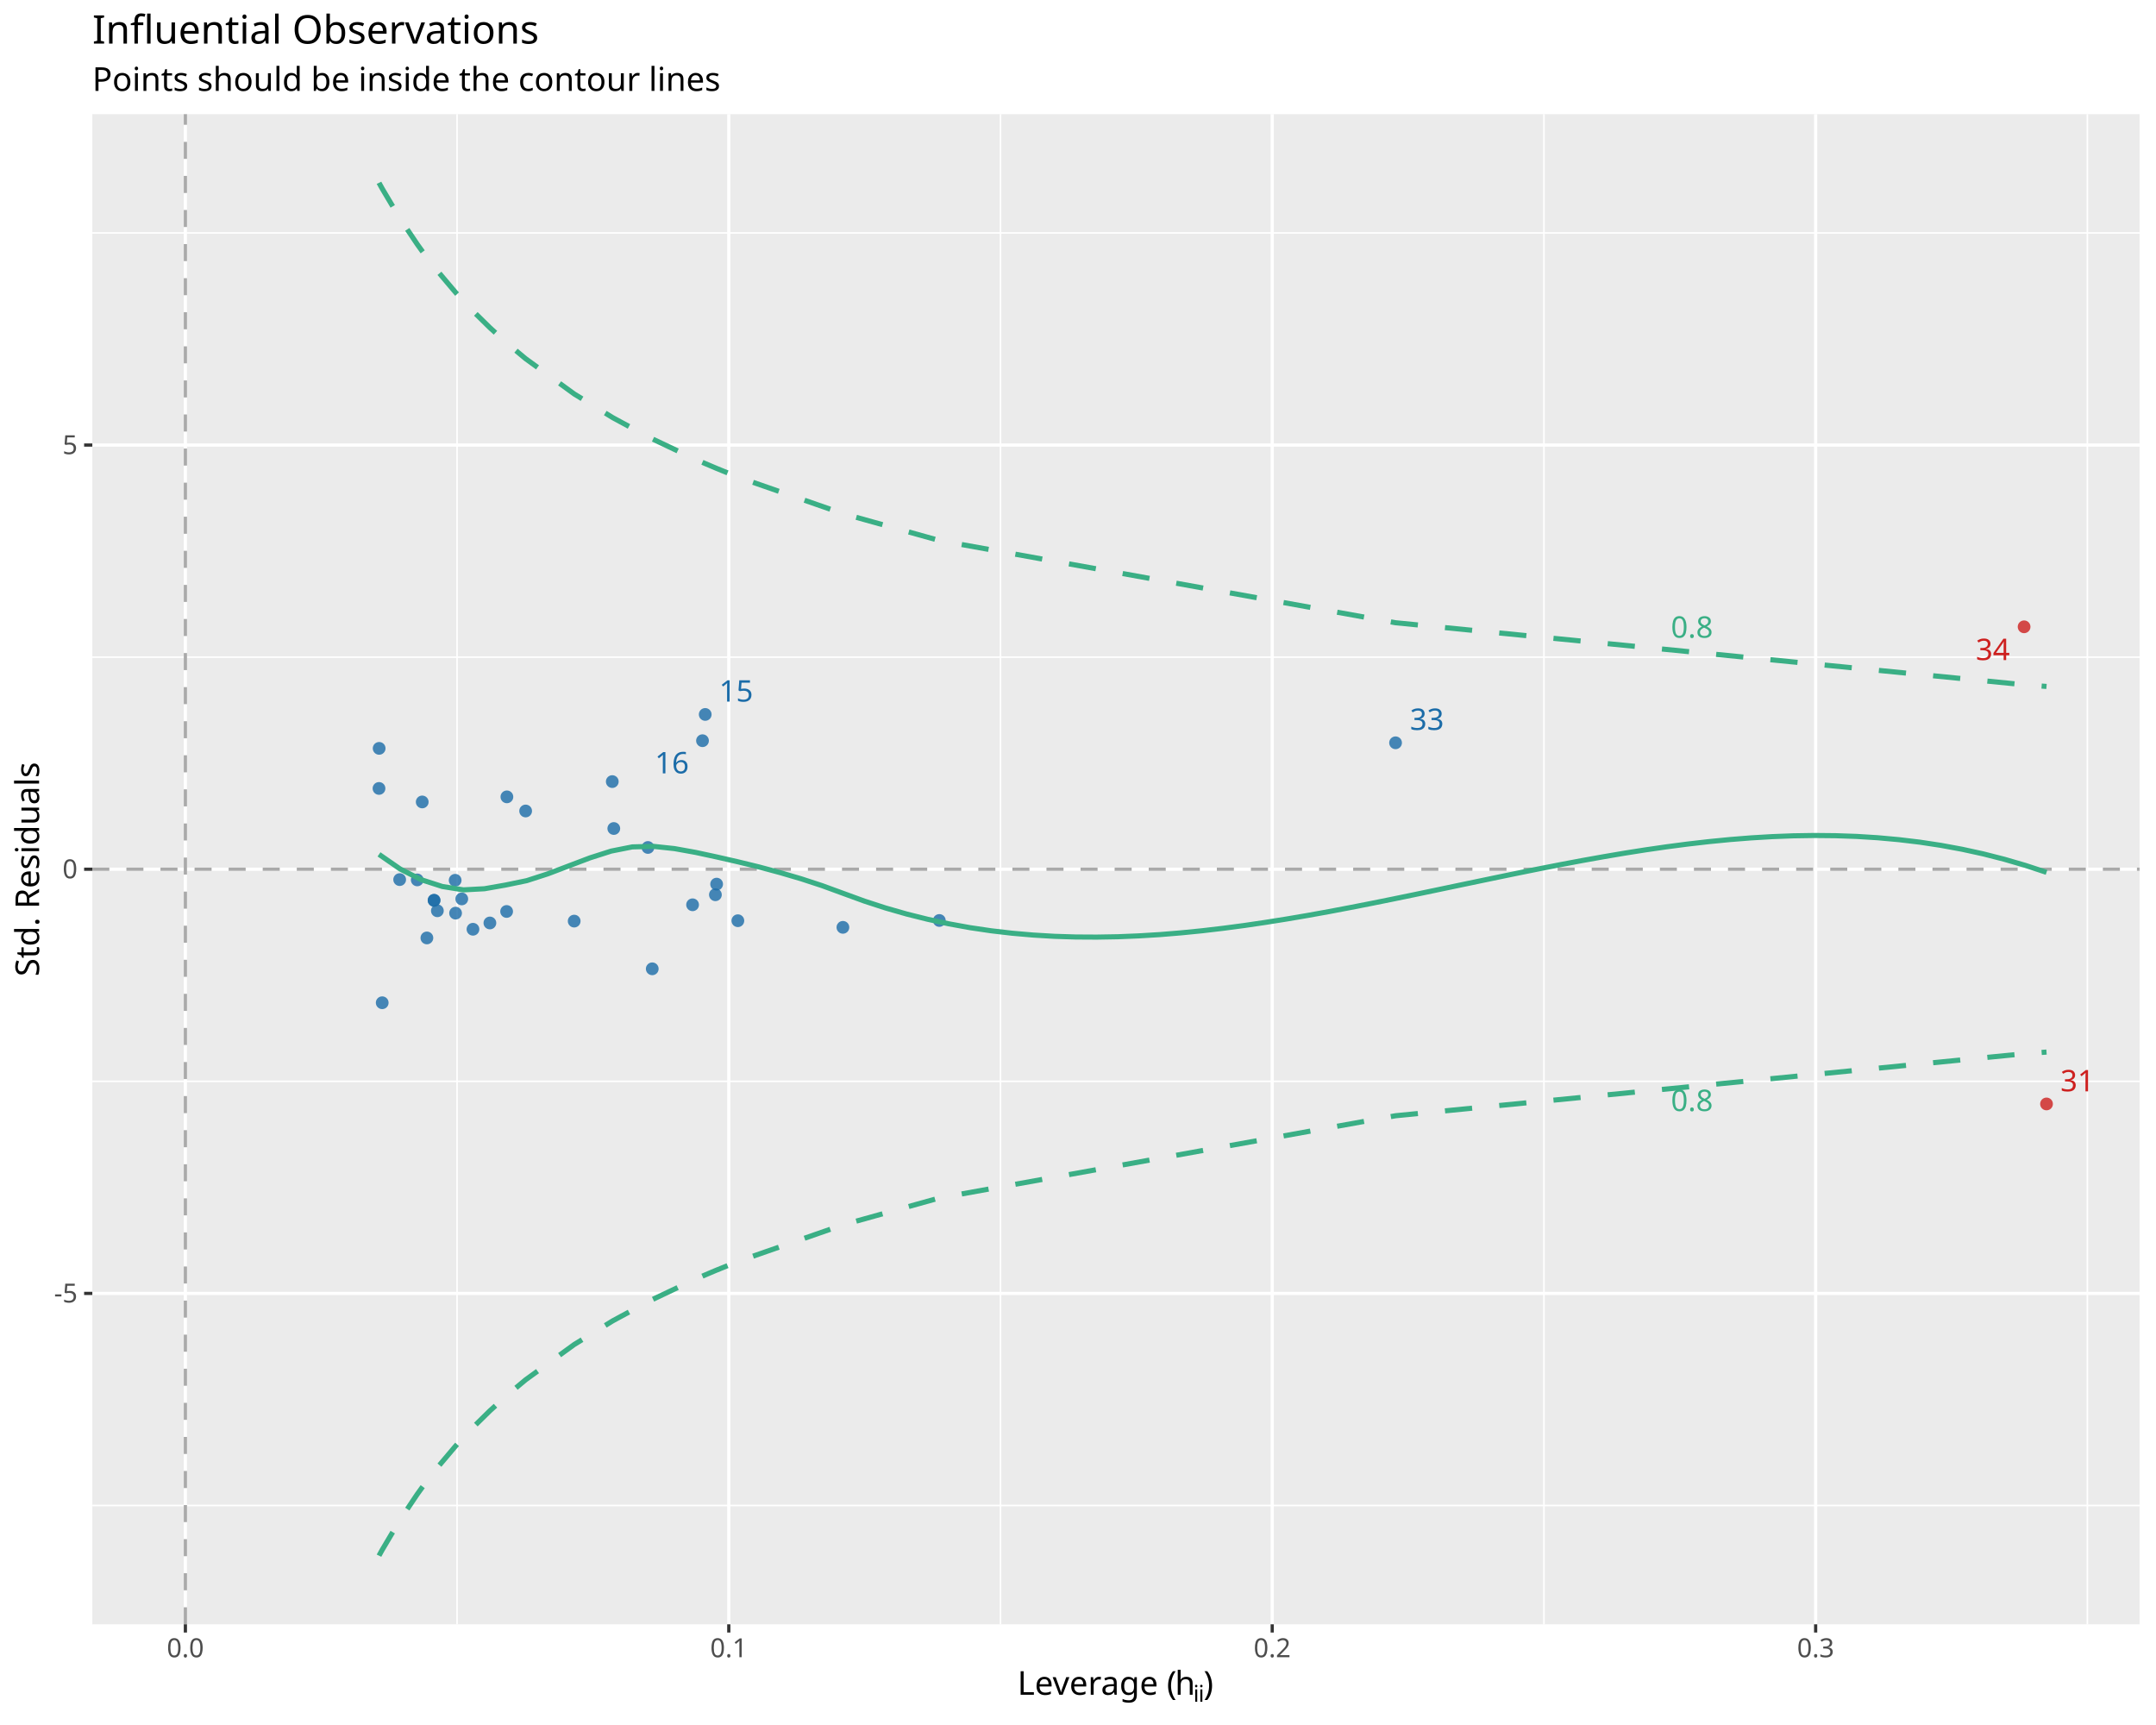
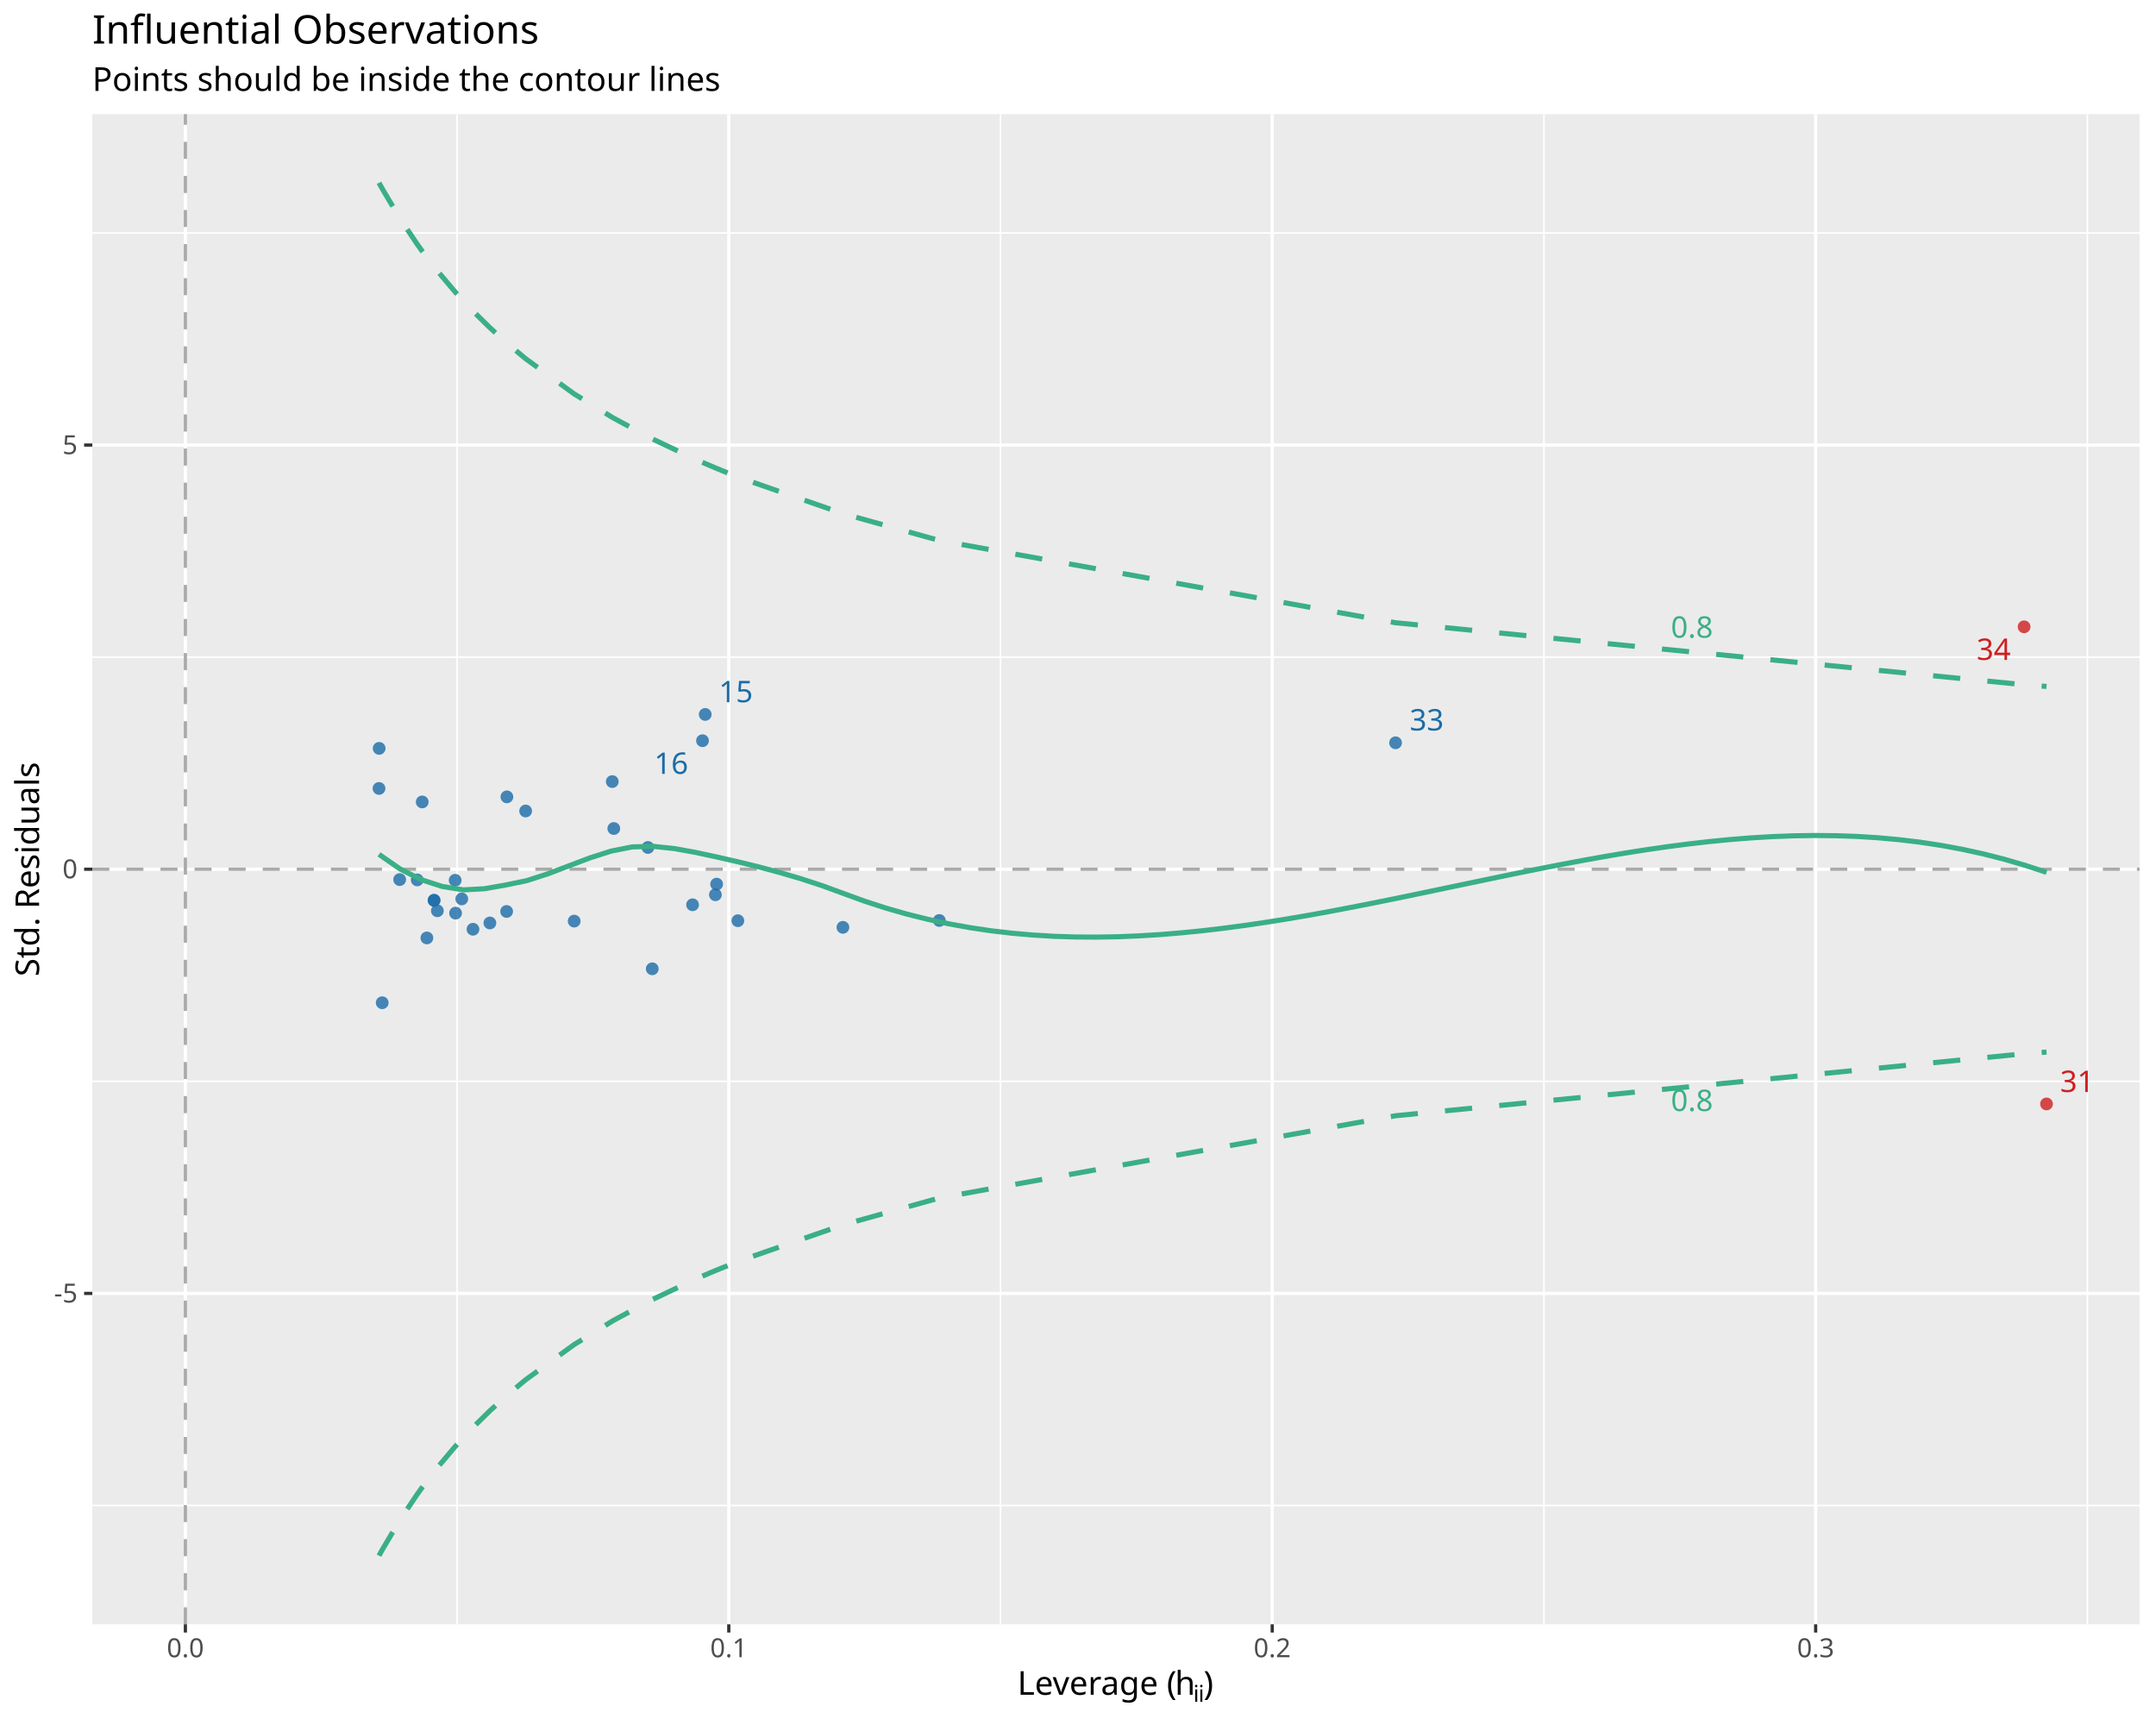
<svg xmlns="http://www.w3.org/2000/svg" class="svglite" data-engine-version="2.0" width="720.00pt" height="576.00pt" viewBox="0 0 720.00 576.00">
  <defs>
    <style type="text/css">
    .svglite line, .svglite polyline, .svglite polygon, .svglite path, .svglite rect, .svglite circle {
      fill: none;
      stroke: #000000;
      stroke-linecap: round;
      stroke-linejoin: round;
      stroke-miterlimit: 10.00;
    }
  </style>
  </defs>
  <rect width="100%" height="100%" style="stroke: none; fill: #FFFFFF;" />
  <defs>
    <clipPath id="cpMC4wMHw3MjAuMDB8MC4wMHw1NzYuMDA=">
      <rect x="0.00" y="0.00" width="720.00" height="576.00" />
    </clipPath>
  </defs>
  <g clip-path="url(#cpMC4wMHw3MjAuMDB8MC4wMHw1NzYuMDA=)">
    <rect x="0.00" y="0.00" width="720.00" height="576.00" style="stroke-width: 1.07; stroke: #FFFFFF; fill: #FFFFFF;" />
  </g>
  <defs>
    <clipPath id="cpMzAuODN8NzE0LjUyfDM4LjEyfDU0Mi4zOQ==">
      <rect x="30.83" y="38.12" width="683.69" height="504.27" />
    </clipPath>
  </defs>
  <g clip-path="url(#cpMzAuODN8NzE0LjUyfDM4LjEyfDU0Mi4zOQ==)">
    <rect x="30.83" y="38.12" width="683.69" height="504.27" style="stroke-width: 1.07; stroke: none; fill: #EBEBEB;" />
    <polyline points="30.83,502.71 714.52,502.71 " style="stroke-width: 0.53; stroke: #FFFFFF; stroke-linecap: butt;" />
    <polyline points="30.83,361.07 714.52,361.07 " style="stroke-width: 0.53; stroke: #FFFFFF; stroke-linecap: butt;" />
    <polyline points="30.83,219.43 714.52,219.43 " style="stroke-width: 0.53; stroke: #FFFFFF; stroke-linecap: butt;" />
    <polyline points="30.83,77.79 714.52,77.79 " style="stroke-width: 0.53; stroke: #FFFFFF; stroke-linecap: butt;" />
    <polyline points="152.64,542.39 152.64,38.12 " style="stroke-width: 0.53; stroke: #FFFFFF; stroke-linecap: butt;" />
    <polyline points="334.12,542.39 334.12,38.12 " style="stroke-width: 0.53; stroke: #FFFFFF; stroke-linecap: butt;" />
    <polyline points="515.60,542.39 515.60,38.12 " style="stroke-width: 0.53; stroke: #FFFFFF; stroke-linecap: butt;" />
    <polyline points="697.08,542.39 697.08,38.12 " style="stroke-width: 0.53; stroke: #FFFFFF; stroke-linecap: butt;" />
    <polyline points="30.83,431.89 714.52,431.89 " style="stroke-width: 1.07; stroke: #FFFFFF; stroke-linecap: butt;" />
    <polyline points="30.83,290.25 714.52,290.25 " style="stroke-width: 1.07; stroke: #FFFFFF; stroke-linecap: butt;" />
    <polyline points="30.83,148.61 714.52,148.61 " style="stroke-width: 1.07; stroke: #FFFFFF; stroke-linecap: butt;" />
    <polyline points="61.91,542.39 61.91,38.12 " style="stroke-width: 1.07; stroke: #FFFFFF; stroke-linecap: butt;" />
    <polyline points="243.38,542.39 243.38,38.12 " style="stroke-width: 1.07; stroke: #FFFFFF; stroke-linecap: butt;" />
    <polyline points="424.86,542.39 424.86,38.12 " style="stroke-width: 1.07; stroke: #FFFFFF; stroke-linecap: butt;" />
    <polyline points="606.34,542.39 606.34,38.12 " style="stroke-width: 1.07; stroke: #FFFFFF; stroke-linecap: butt;" />
    <circle cx="144.96" cy="300.63" r="2.13" style="stroke-width: 0.00; stroke: none; fill: #1B6CA8; fill-opacity: 0.80;" />
    <circle cx="144.96" cy="300.63" r="2.13" style="stroke-width: 0.00; stroke: none; fill: #1B6CA8; fill-opacity: 0.80;" />
    <circle cx="157.95" cy="310.29" r="2.13" style="stroke-width: 0.00; stroke: none; fill: #1B6CA8; fill-opacity: 0.80;" />
    <circle cx="141.00" cy="267.78" r="2.13" style="stroke-width: 0.00; stroke: none; fill: #1B6CA8; fill-opacity: 0.80;" />
    <circle cx="126.57" cy="263.27" r="2.13" style="stroke-width: 0.00; stroke: none; fill: #1B6CA8; fill-opacity: 0.80;" />
    <circle cx="204.98" cy="276.65" r="2.13" style="stroke-width: 0.00; stroke: none; fill: #1B6CA8; fill-opacity: 0.80;" />
    <circle cx="239.32" cy="295.22" r="2.13" style="stroke-width: 0.00; stroke: none; fill: #1B6CA8; fill-opacity: 0.80;" />
    <circle cx="216.38" cy="282.98" r="2.13" style="stroke-width: 0.00; stroke: none; fill: #1B6CA8; fill-opacity: 0.80;" />
    <circle cx="154.21" cy="300.16" r="2.13" style="stroke-width: 0.00; stroke: none; fill: #1B6CA8; fill-opacity: 0.80;" />
    <circle cx="146.06" cy="304.12" r="2.13" style="stroke-width: 0.00; stroke: none; fill: #1B6CA8; fill-opacity: 0.80;" />
    <circle cx="169.19" cy="304.35" r="2.13" style="stroke-width: 0.00; stroke: none; fill: #1B6CA8; fill-opacity: 0.80;" />
    <circle cx="139.34" cy="293.81" r="2.13" style="stroke-width: 0.00; stroke: none; fill: #1B6CA8; fill-opacity: 0.80;" />
    <circle cx="133.47" cy="293.71" r="2.13" style="stroke-width: 0.00; stroke: none; fill: #1B6CA8; fill-opacity: 0.80;" />
    <circle cx="152.00" cy="293.94" r="2.13" style="stroke-width: 0.00; stroke: none; fill: #1B6CA8; fill-opacity: 0.80;" />
    <circle cx="235.51" cy="238.56" r="2.13" style="stroke-width: 0.00; stroke: none; fill: #1B6CA8; fill-opacity: 0.80;" />
    <circle cx="234.60" cy="247.33" r="2.13" style="stroke-width: 0.00; stroke: none; fill: #1B6CA8; fill-opacity: 0.80;" />
    <circle cx="204.47" cy="260.98" r="2.13" style="stroke-width: 0.00; stroke: none; fill: #1B6CA8; fill-opacity: 0.80;" />
    <circle cx="246.41" cy="307.44" r="2.13" style="stroke-width: 0.00; stroke: none; fill: #1B6CA8; fill-opacity: 0.80;" />
    <circle cx="231.29" cy="302.12" r="2.13" style="stroke-width: 0.00; stroke: none; fill: #1B6CA8; fill-opacity: 0.80;" />
    <circle cx="281.49" cy="309.65" r="2.13" style="stroke-width: 0.00; stroke: none; fill: #1B6CA8; fill-opacity: 0.80;" />
    <circle cx="163.60" cy="308.19" r="2.13" style="stroke-width: 0.00; stroke: none; fill: #1B6CA8; fill-opacity: 0.80;" />
    <circle cx="169.28" cy="266.08" r="2.13" style="stroke-width: 0.00; stroke: none; fill: #1B6CA8; fill-opacity: 0.80;" />
    <circle cx="175.54" cy="270.80" r="2.13" style="stroke-width: 0.00; stroke: none; fill: #1B6CA8; fill-opacity: 0.80;" />
    <circle cx="238.91" cy="298.77" r="2.13" style="stroke-width: 0.00; stroke: none; fill: #1B6CA8; fill-opacity: 0.80;" />
    <circle cx="126.62" cy="249.89" r="2.13" style="stroke-width: 0.00; stroke: none; fill: #1B6CA8; fill-opacity: 0.80;" />
    <circle cx="191.75" cy="307.57" r="2.13" style="stroke-width: 0.00; stroke: none; fill: #1B6CA8; fill-opacity: 0.80;" />
    <circle cx="152.14" cy="304.91" r="2.13" style="stroke-width: 0.00; stroke: none; fill: #1B6CA8; fill-opacity: 0.80;" />
    <circle cx="217.82" cy="323.50" r="2.13" style="stroke-width: 0.00; stroke: none; fill: #1B6CA8; fill-opacity: 0.80;" />
    <circle cx="313.69" cy="307.36" r="2.13" style="stroke-width: 0.00; stroke: none; fill: #1B6CA8; fill-opacity: 0.80;" />
    <circle cx="127.64" cy="334.83" r="2.13" style="stroke-width: 0.00; stroke: none; fill: #1B6CA8; fill-opacity: 0.80;" />
    <circle cx="683.44" cy="368.62" r="2.13" style="stroke-width: 0.00; stroke: none; fill: #CD201F; fill-opacity: 0.80;" />
    <circle cx="142.56" cy="313.19" r="2.13" style="stroke-width: 0.00; stroke: none; fill: #1B6CA8; fill-opacity: 0.80;" />
    <circle cx="466.05" cy="248.03" r="2.13" style="stroke-width: 0.00; stroke: none; fill: #1B6CA8; fill-opacity: 0.80;" />
    <circle cx="675.95" cy="209.30" r="2.13" style="stroke-width: 0.00; stroke: none; fill: #CD201F; fill-opacity: 0.80;" />
    <line x1="61.91" y1="542.39" x2="61.91" y2="38.12" style="stroke-width: 1.07; stroke: #A9A9A9; stroke-dasharray: 5.69,5.69; stroke-linecap: butt;" />
    <line x1="30.83" y1="290.25" x2="714.52" y2="290.25" style="stroke-width: 1.07; stroke: #A9A9A9; stroke-dasharray: 5.69,5.69; stroke-linecap: butt;" />
    <polyline points="126.57,285.28 133.62,290.16 140.66,293.74 147.71,296.01 154.76,297.14 161.81,296.76 168.86,295.52 175.91,294.06 182.96,291.78 190.01,289.11 197.06,286.44 204.11,284.19 211.16,282.79 218.20,282.61 225.25,283.36 232.30,284.63 239.35,286.15 246.40,287.76 253.45,289.48 260.50,291.37 267.55,293.44 274.60,295.75 281.65,298.33 288.70,300.90 295.74,303.19 302.79,305.21 309.84,306.97 316.89,308.48 323.94,309.76 330.99,310.80 338.04,311.62 345.09,312.23 352.14,312.65 359.19,312.87 366.23,312.91 373.28,312.79 380.33,312.50 387.38,312.07 394.43,311.49 401.48,310.79 408.53,309.96 415.58,309.03 422.63,307.99 429.68,306.87 436.73,305.67 443.77,304.40 450.82,303.06 457.87,301.68 464.92,300.26 471.97,298.81 479.02,297.34 486.07,295.86 493.12,294.39 500.17,292.92 507.22,291.47 514.27,290.05 521.31,288.68 528.36,287.35 535.41,286.09 542.46,284.89 549.51,283.78 556.56,282.76 563.61,281.84 570.66,281.03 577.71,280.34 584.76,279.78 591.81,279.36 598.85,279.09 605.90,278.98 612.95,279.05 620.00,279.29 627.05,279.73 634.10,280.37 641.15,281.21 648.20,282.28 655.25,283.58 662.30,285.12 669.35,286.92 676.39,288.97 683.44,291.29 " style="stroke-width: 1.71; stroke: #3AAF85; stroke-linecap: butt;" />
-     <text x="665.51" y="220.41" text-anchor="middle" style="font-size: 9.96px; fill: #CD201F; font-family: sans;" textLength="11.08px" lengthAdjust="spacingAndGlyphs">34</text>
-     <text x="693.77" y="364.41" text-anchor="middle" style="font-size: 9.96px; fill: #CD201F; font-family: sans;" textLength="11.08px" lengthAdjust="spacingAndGlyphs">31</text>
-     <text x="476.54" y="243.73" text-anchor="middle" style="font-size: 9.96px; fill: #1B6CA8; font-family: sans;" textLength="11.08px" lengthAdjust="spacingAndGlyphs">33</text>
-     <text x="245.83" y="234.27" text-anchor="middle" style="font-size: 9.96px; fill: #1B6CA8; font-family: sans;" textLength="11.08px" lengthAdjust="spacingAndGlyphs">15</text>
-     <text x="224.38" y="258.24" text-anchor="middle" style="font-size: 9.96px; fill: #1B6CA8; font-family: sans;" textLength="11.08px" lengthAdjust="spacingAndGlyphs">16</text>
+     <text x="665.80" y="220.35" text-anchor="middle" style="font-size: 9.96px; fill: #CD201F; font-family: sans;" textLength="11.08px" lengthAdjust="spacingAndGlyphs">34</text>
+     <text x="693.69" y="364.63" text-anchor="middle" style="font-size: 9.96px; fill: #CD201F; font-family: sans;" textLength="11.08px" lengthAdjust="spacingAndGlyphs">31</text>
+     <text x="476.46" y="243.91" text-anchor="middle" style="font-size: 9.96px; fill: #1B6CA8; font-family: sans;" textLength="11.08px" lengthAdjust="spacingAndGlyphs">33</text>
+     <text x="245.75" y="234.48" text-anchor="middle" style="font-size: 9.96px; fill: #1B6CA8; font-family: sans;" textLength="11.08px" lengthAdjust="spacingAndGlyphs">15</text>
+     <text x="224.15" y="258.41" text-anchor="middle" style="font-size: 9.96px; fill: #1B6CA8; font-family: sans;" textLength="11.08px" lengthAdjust="spacingAndGlyphs">16</text>
    <polyline points="126.57,61.04 126.62,61.14 127.64,62.99 133.47,72.81 139.34,81.56 141.00,83.87 142.56,85.96 144.96,89.07 144.96,89.07 146.06,90.45 152.00,97.48 152.14,97.64 154.21,99.92 157.95,103.87 163.60,109.42 169.19,114.49 169.28,114.56 175.54,119.78 191.75,131.54 204.47,139.36 204.98,139.65 216.38,145.81 217.82,146.54 231.29,152.93 234.60,154.39 235.51,154.79 238.91,156.23 239.32,156.41 246.41,159.29 281.49,171.50 313.69,180.48 466.05,207.94 675.95,228.64 683.44,229.21 " style="stroke-width: 1.71; stroke: #3AAF85; stroke-dasharray: 9.10,9.10; stroke-linecap: butt;" />
    <polyline points="126.57,519.46 126.62,519.36 127.64,517.51 133.47,507.69 139.34,498.94 141.00,496.64 142.56,494.54 144.96,491.44 144.96,491.44 146.06,490.05 152.00,483.02 152.14,482.86 154.21,480.58 157.95,476.63 163.60,471.08 169.19,466.02 169.28,465.94 175.54,460.72 191.75,448.96 204.47,441.14 204.98,440.85 216.38,434.69 217.82,433.96 231.29,427.57 234.60,426.11 235.51,425.71 238.91,424.27 239.32,424.10 246.41,421.22 281.49,409.00 313.69,400.02 466.05,372.56 675.95,351.86 683.44,351.30 " style="stroke-width: 1.71; stroke: #3AAF85; stroke-dasharray: 9.10,9.10; stroke-linecap: butt;" />
    <text x="572.07" y="212.94" text-anchor="end" style="font-size: 9.96px; fill: #3AAF85; font-family: sans;" textLength="13.84px" lengthAdjust="spacingAndGlyphs">0.8</text>
    <text x="572.07" y="370.99" text-anchor="end" style="font-size: 9.96px; fill: #3AAF85; font-family: sans;" textLength="13.84px" lengthAdjust="spacingAndGlyphs">0.8</text>
  </g>
  <g clip-path="url(#cpMC4wMHw3MjAuMDB8MC4wMHw1NzYuMDA=)">
    <text x="25.90" y="434.92" text-anchor="end" style="font-size: 8.80px; fill: #4D4D4D; font-family: sans;" textLength="7.82px" lengthAdjust="spacingAndGlyphs">-5</text>
    <text x="25.90" y="293.28" text-anchor="end" style="font-size: 8.80px; fill: #4D4D4D; font-family: sans;" textLength="4.89px" lengthAdjust="spacingAndGlyphs">0</text>
    <text x="25.90" y="151.64" text-anchor="end" style="font-size: 8.80px; fill: #4D4D4D; font-family: sans;" textLength="4.89px" lengthAdjust="spacingAndGlyphs">5</text>
    <polyline points="28.09,431.89 30.83,431.89 " style="stroke-width: 1.07; stroke: #333333; stroke-linecap: butt;" />
    <polyline points="28.09,290.25 30.83,290.25 " style="stroke-width: 1.07; stroke: #333333; stroke-linecap: butt;" />
    <polyline points="28.09,148.61 30.83,148.61 " style="stroke-width: 1.07; stroke: #333333; stroke-linecap: butt;" />
    <polyline points="61.91,545.12 61.91,542.39 " style="stroke-width: 1.07; stroke: #333333; stroke-linecap: butt;" />
    <polyline points="243.38,545.12 243.38,542.39 " style="stroke-width: 1.07; stroke: #333333; stroke-linecap: butt;" />
    <polyline points="424.86,545.12 424.86,542.39 " style="stroke-width: 1.07; stroke: #333333; stroke-linecap: butt;" />
    <polyline points="606.34,545.12 606.34,542.39 " style="stroke-width: 1.07; stroke: #333333; stroke-linecap: butt;" />
    <text x="61.91" y="553.37" text-anchor="middle" style="font-size: 8.80px; fill: #4D4D4D; font-family: sans;" textLength="12.23px" lengthAdjust="spacingAndGlyphs">0.0</text>
    <text x="243.38" y="553.37" text-anchor="middle" style="font-size: 8.80px; fill: #4D4D4D; font-family: sans;" textLength="12.23px" lengthAdjust="spacingAndGlyphs">0.1</text>
    <text x="424.86" y="553.37" text-anchor="middle" style="font-size: 8.80px; fill: #4D4D4D; font-family: sans;" textLength="12.23px" lengthAdjust="spacingAndGlyphs">0.2</text>
    <text x="606.34" y="553.37" text-anchor="middle" style="font-size: 8.80px; fill: #4D4D4D; font-family: sans;" textLength="12.23px" lengthAdjust="spacingAndGlyphs">0.3</text>
    <text x="339.78" y="565.91" style="font-size: 11.00px; font-family: sans;" textLength="52.60px" lengthAdjust="spacingAndGlyphs">Leverage (</text>
    <text x="392.37" y="565.91" style="font-size: 11.00px; font-family: sans;" textLength="6.12px" lengthAdjust="spacingAndGlyphs">h</text>
    <text x="398.49" y="568.24" style="font-size: 7.70px; font-family: sans;" textLength="1.71px" lengthAdjust="spacingAndGlyphs">i</text>
    <text x="400.20" y="568.24" style="font-size: 7.70px; font-family: sans;" textLength="1.71px" lengthAdjust="spacingAndGlyphs">i</text>
    <text x="401.91" y="565.91" style="font-size: 11.00px; font-family: sans;" textLength="3.66px" lengthAdjust="spacingAndGlyphs">)</text>
    <text transform="translate(13.05,290.25) rotate(-90)" text-anchor="middle" style="font-size: 11.00px; font-family: sans;" textLength="70.94px" lengthAdjust="spacingAndGlyphs">Std. Residuals</text>
    <text x="30.83" y="30.35" style="font-size: 11.00px; font-family: sans;" textLength="196.92px" lengthAdjust="spacingAndGlyphs">Points should be inside the contour lines</text>
    <text x="30.83" y="14.56" style="font-size: 13.20px; font-family: sans;" textLength="137.96px" lengthAdjust="spacingAndGlyphs">Influential Observations</text>
  </g>
</svg>
